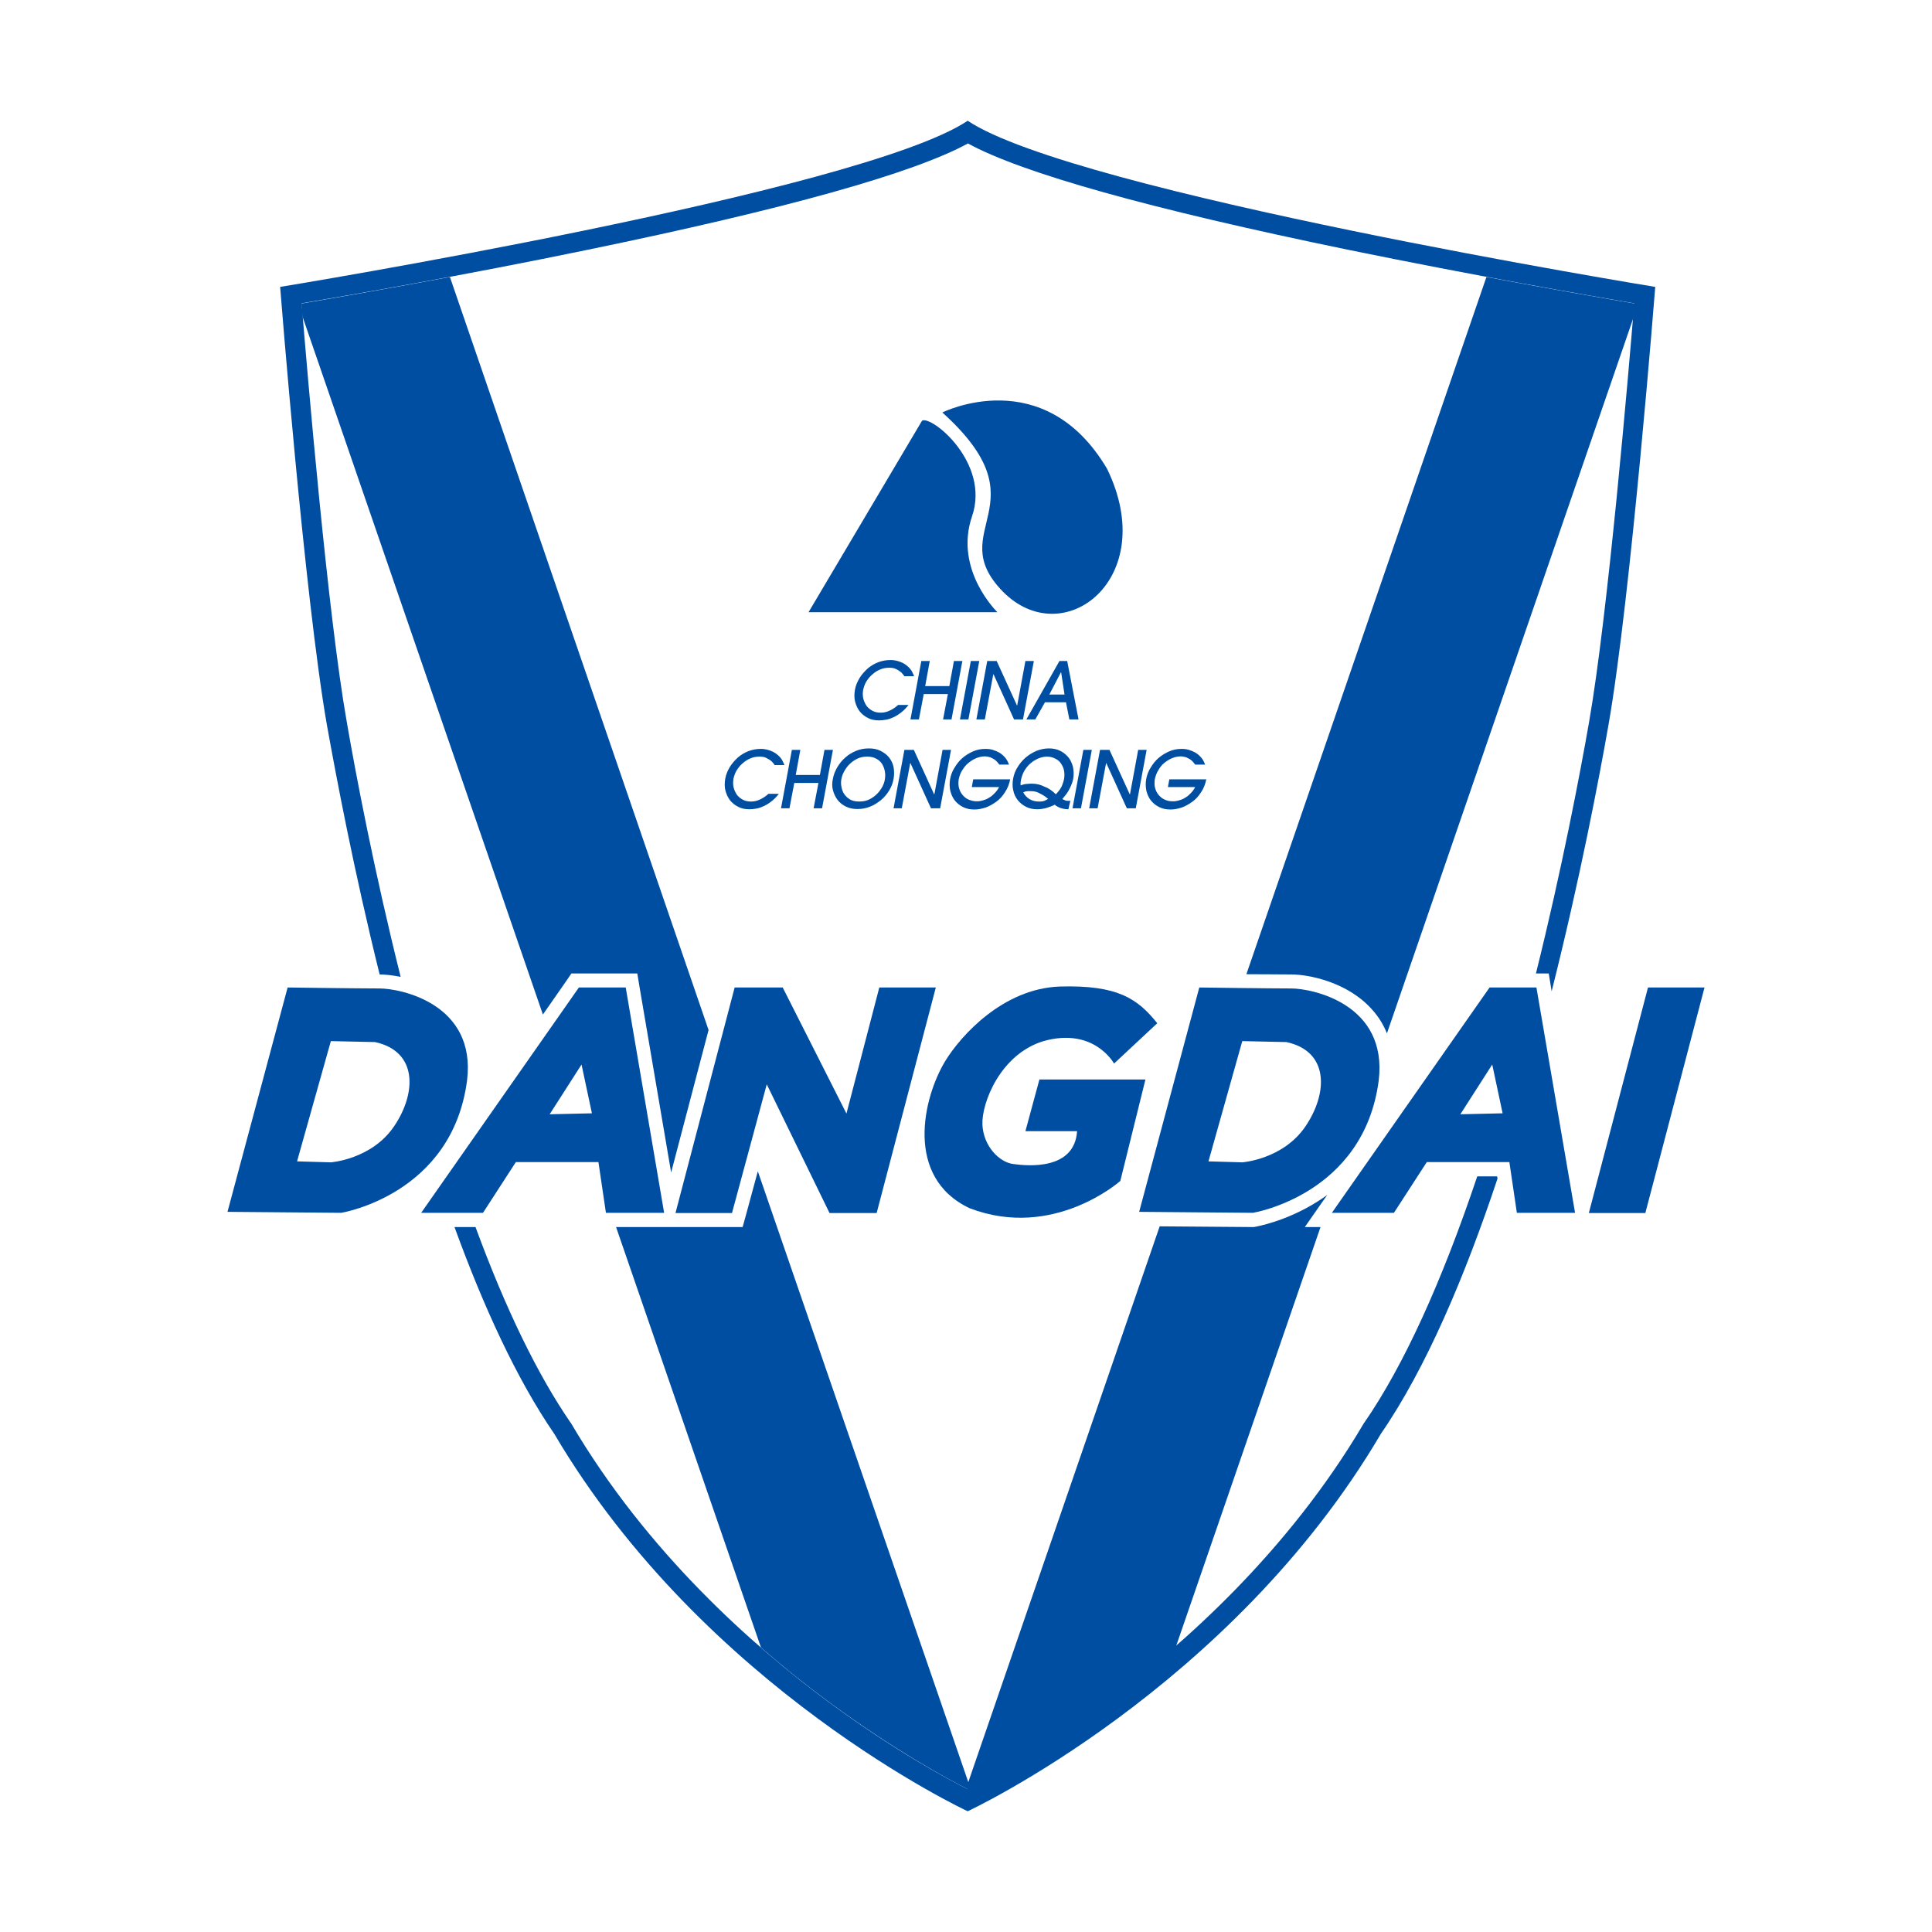
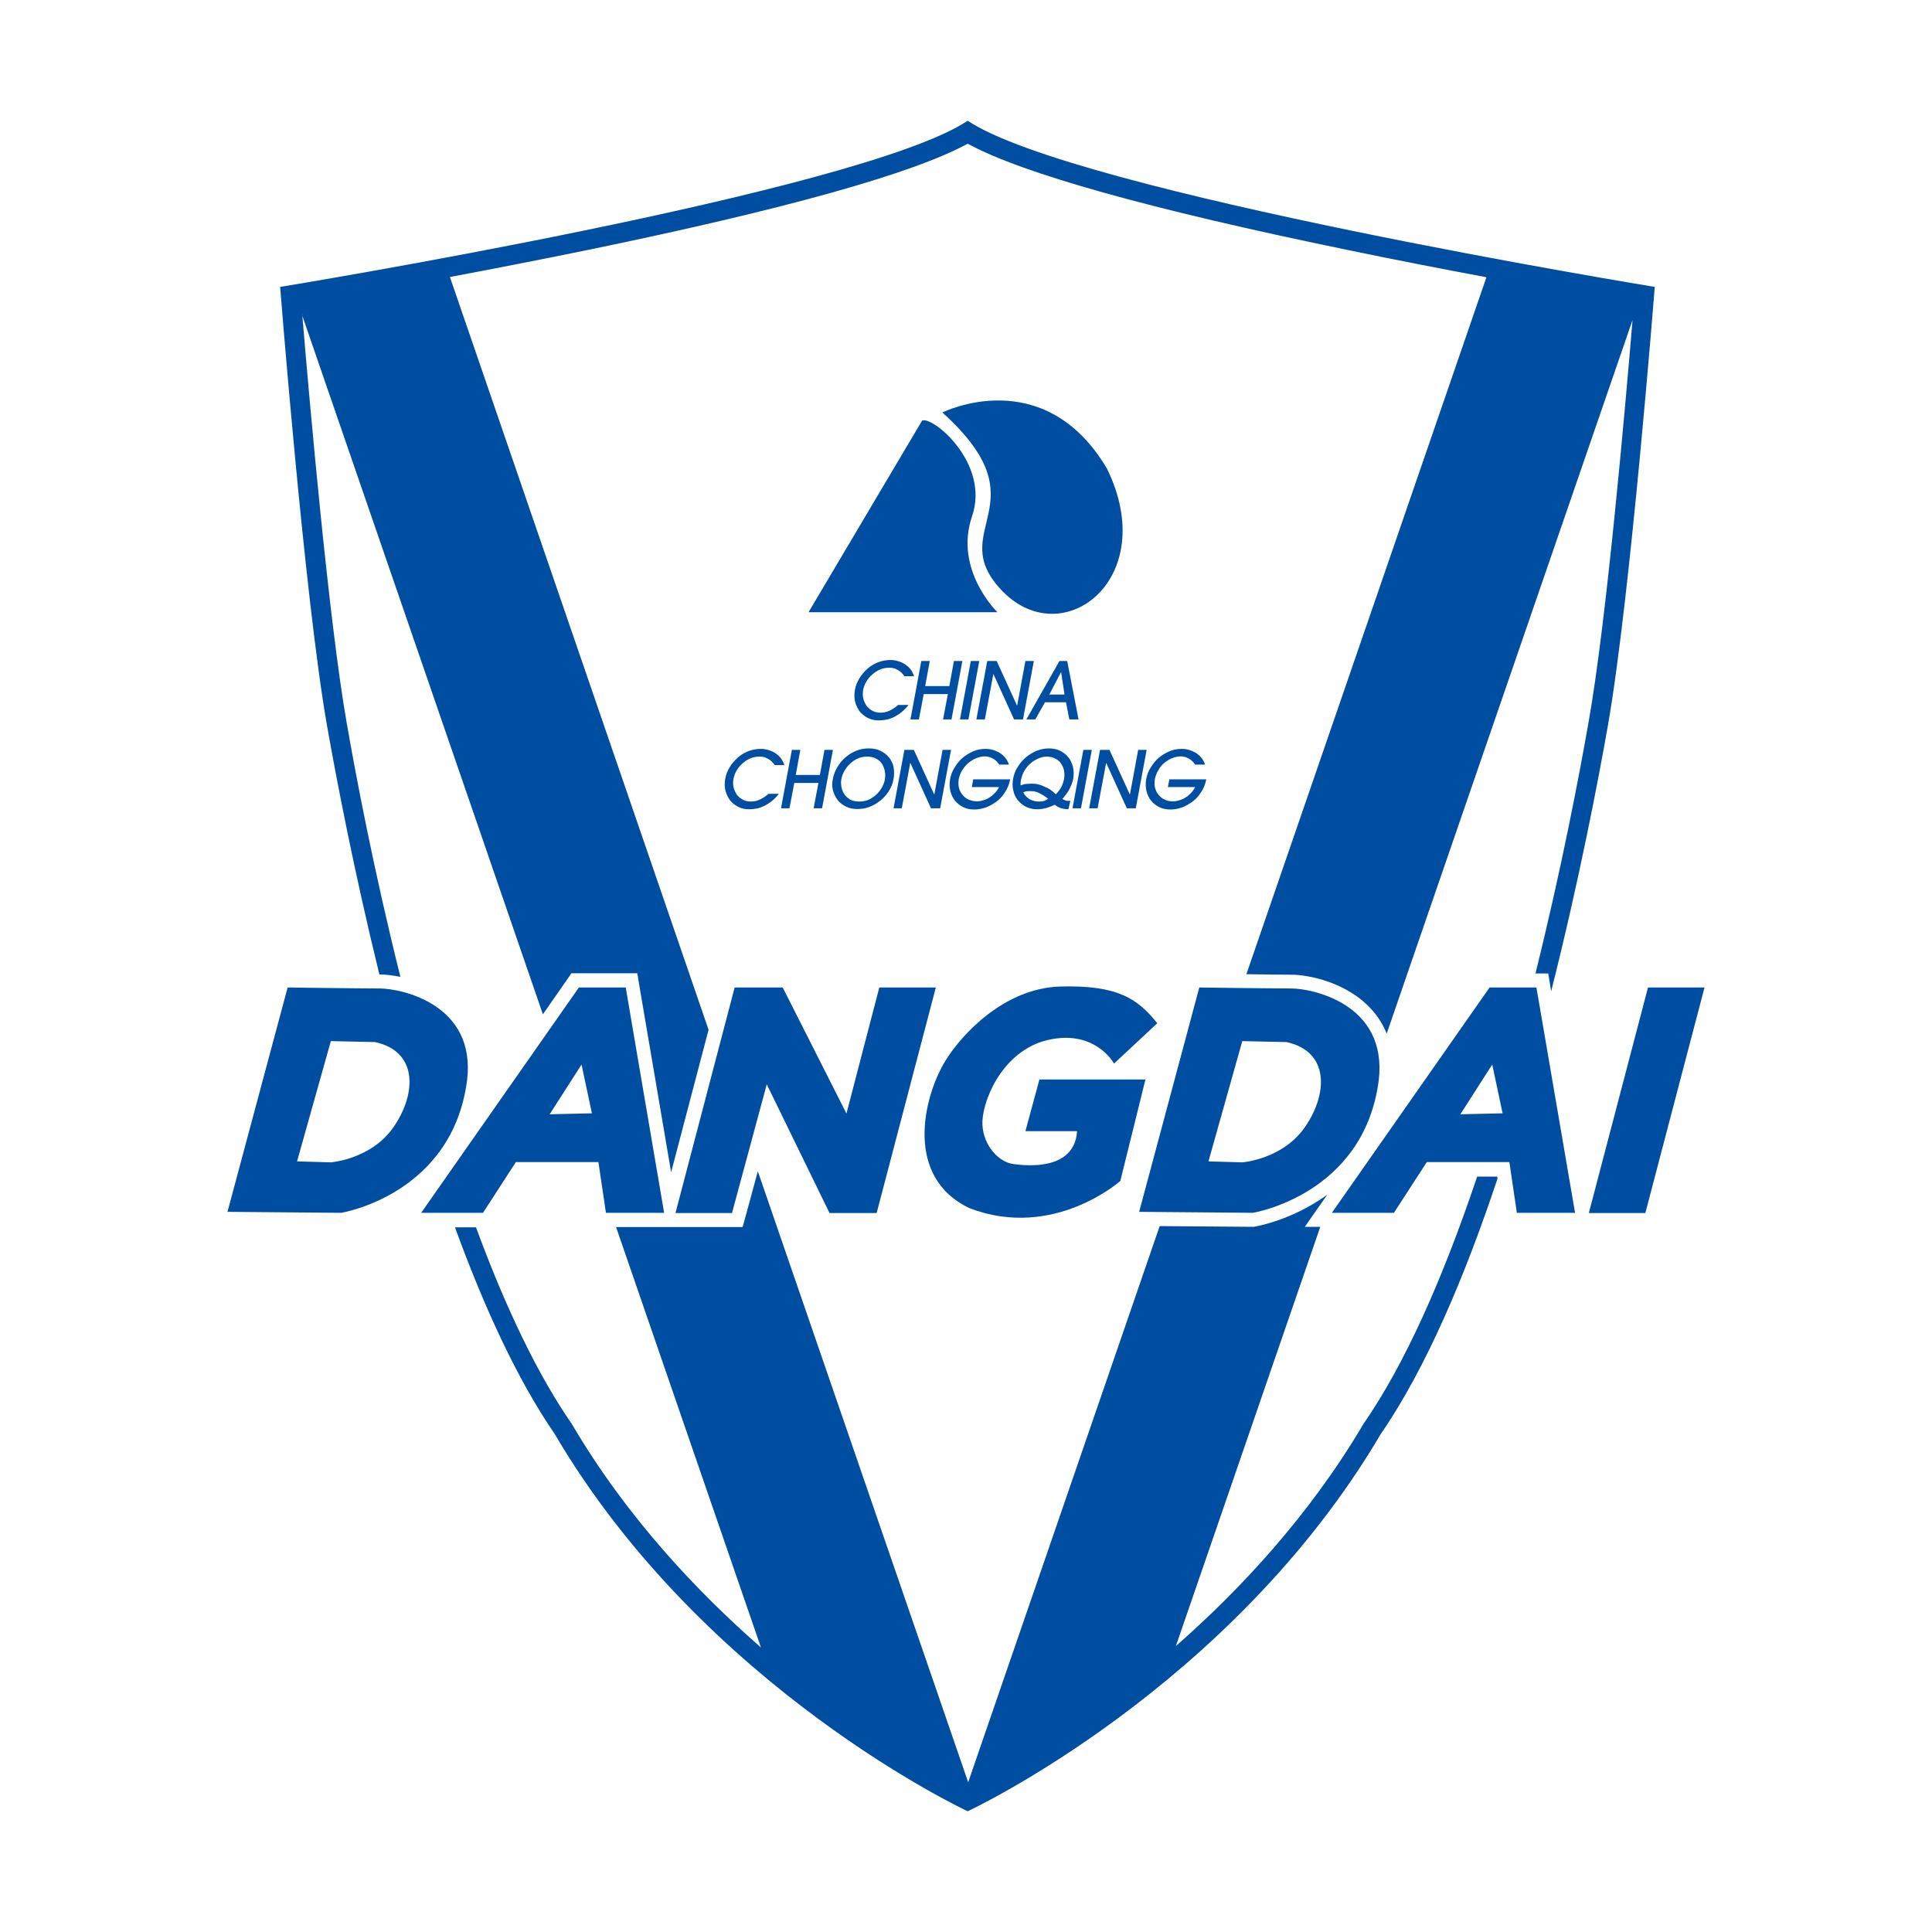
<svg xmlns="http://www.w3.org/2000/svg" version="1.1" id="图层_1" x="0px" y="0px" viewBox="0 0 800 800" style="enable-background:new 0 0 800 800;" xml:space="preserve">
  <style type="text/css">
	.st0{fill:#004EA2;}
</style>
  <g>
-     <g>
-       <path class="st0" d="M374.4,279.9c-0.1-0.2-0.3-0.5-0.7-0.9c-0.3-0.4-0.7-0.8-1.2-1.1c-0.5-0.4-1.1-0.7-1.8-1    c-0.7-0.3-1.6-0.4-2.5-0.4c-1.3,0-2.5,0.2-3.7,0.7c-1.2,0.5-2.2,1.1-3.2,2c-1,0.8-1.8,1.8-2.5,2.9c-0.7,1.1-1.1,2.3-1.4,3.6    c-0.2,1.3-0.2,2.5,0.1,3.7c0.3,1.1,0.8,2.1,1.4,3c0.7,0.8,1.5,1.5,2.5,2c1,0.5,2.1,0.7,3.3,0.7c1.3,0,2.6-0.3,3.8-0.9    c1.3-0.6,2.4-1.4,3.4-2.3h4.3c-0.9,1.2-1.9,2.2-2.9,3c-1,0.8-2.1,1.5-3.1,2c-1.1,0.5-2.1,0.9-3.2,1.1c-1.1,0.2-2.1,0.3-3,0.3    c-1.7,0-3.3-0.3-4.6-1c-1.4-0.7-2.5-1.6-3.4-2.7c-0.9-1.2-1.5-2.5-1.9-4s-0.4-3.1-0.1-4.9c0.3-1.8,1-3.4,1.9-4.9    c0.9-1.5,2.1-2.8,3.4-4c1.3-1.1,2.8-2,4.4-2.6c1.6-0.6,3.3-0.9,5-0.9c0.5,0,1,0,1.5,0.1c0.6,0.1,1.2,0.2,1.8,0.4    c0.6,0.2,1.2,0.4,1.8,0.7c0.6,0.3,1.2,0.7,1.8,1.2c1,0.8,1.6,1.6,2,2.3c0.4,0.8,0.7,1.4,0.9,2H374.4z" />
-       <path class="st0" d="M390.5,297.9l2-10.5h-10l-2,10.5H377l4.5-24.2h3.5l-1.9,10.4h10l1.9-10.4h3.5l-4.5,24.2H390.5z" />
-       <path class="st0" d="M397.5,297.9l4.5-24.2h3.5l-4.5,24.2H397.5z" />
-       <path class="st0" d="M419.9,297.9l-8.5-18.7h-0.1l-3.5,18.7h-3.5l4.5-24.2h3.9l8.4,18.4h0.1l3.4-18.4h3.5l-4.5,24.2H419.9z" />
-       <path class="st0" d="M442.8,297.9l-1.4-7.1h-8.7l-4,7.1H425l13.7-24.2h3.2l4.7,24.2H442.8z M440.8,287.6l-1.4-9.2h-0.1l-4.8,9.2    H440.8z" />
-     </g>
-     <g>
-       <path class="st0" d="M320.7,316.7c-0.1-0.2-0.3-0.5-0.7-0.9c-0.3-0.4-0.7-0.8-1.2-1.1s-1.1-0.7-1.8-1c-0.7-0.3-1.6-0.4-2.5-0.4    c-1.3,0-2.5,0.2-3.7,0.7c-1.2,0.5-2.2,1.1-3.2,2c-1,0.8-1.8,1.8-2.5,2.9c-0.7,1.1-1.1,2.3-1.4,3.6c-0.2,1.3-0.2,2.5,0.1,3.7    c0.3,1.1,0.8,2.1,1.4,3c0.7,0.8,1.5,1.5,2.5,2c1,0.5,2.1,0.7,3.3,0.7c1.3,0,2.6-0.3,3.8-0.9c1.3-0.6,2.4-1.4,3.4-2.3h4.3    c-0.9,1.2-1.9,2.2-2.9,3c-1,0.8-2.1,1.5-3.1,2c-1.1,0.5-2.1,0.9-3.2,1.1c-1.1,0.2-2.1,0.3-3,0.3c-1.7,0-3.3-0.3-4.6-1    c-1.4-0.7-2.5-1.6-3.4-2.7c-0.9-1.2-1.5-2.5-1.9-4s-0.4-3.1-0.1-4.9c0.3-1.8,1-3.4,1.9-4.9c0.9-1.5,2.1-2.8,3.4-4    c1.3-1.1,2.8-2,4.4-2.6c1.6-0.6,3.3-0.9,5-0.9c0.5,0,1,0,1.5,0.1c0.6,0.1,1.2,0.2,1.8,0.4c0.6,0.2,1.2,0.4,1.8,0.7    c0.6,0.3,1.2,0.7,1.8,1.2c1,0.8,1.6,1.6,2,2.3c0.4,0.8,0.7,1.4,0.9,2H320.7z" />
-       <path class="st0" d="M336.9,334.7l2-10.5h-10l-2,10.5h-3.5l4.5-24.2h3.5l-1.9,10.4h10l1.9-10.4h3.5l-4.5,24.2H336.9z" />
-       <path class="st0" d="M370,322.6c-0.3,1.7-0.9,3.2-1.8,4.7c-0.9,1.5-2,2.8-3.4,4c-1.4,1.1-2.9,2.1-4.5,2.7c-1.7,0.7-3.4,1-5.2,1    c-1.8,0-3.4-0.3-4.8-1c-1.4-0.7-2.6-1.6-3.5-2.8c-0.9-1.2-1.5-2.5-1.9-4c-0.4-1.5-0.4-3.1,0-4.8c0.3-1.6,0.9-3.2,1.8-4.7    c0.9-1.5,2-2.9,3.3-4c1.3-1.2,2.8-2.1,4.5-2.8c1.7-0.7,3.4-1,5.3-1c1.8,0,3.4,0.3,4.8,1c1.4,0.7,2.6,1.6,3.5,2.7    c0.9,1.1,1.6,2.5,1.9,4C370.3,319.3,370.3,320.9,370,322.6z M366.4,322.7c0.2-1.1,0.2-2.2,0-3.3c-0.2-1.1-0.6-2.1-1.1-3    c-0.6-0.9-1.4-1.7-2.4-2.2c-1-0.6-2.3-0.9-3.8-0.9c-1.6,0-3,0.3-4.2,0.9c-1.2,0.6-2.3,1.4-3.2,2.3c-0.9,0.9-1.6,1.9-2.2,3    c-0.6,1.1-0.9,2.1-1.1,3.1c-0.2,1-0.2,2,0,3.1c0.2,1.1,0.5,2.1,1.1,3c0.6,0.9,1.4,1.7,2.4,2.3c1,0.6,2.3,0.9,3.9,0.9    c1.6,0,3-0.3,4.2-0.9c1.2-0.6,2.3-1.4,3.2-2.3c0.9-0.9,1.6-1.9,2.2-3C365.9,324.7,366.3,323.6,366.4,322.7z" />
-       <path class="st0" d="M385.5,334.7L377,316h-0.1l-3.5,18.7H370l4.5-24.2h3.9l8.4,18.4h0.1l3.4-18.4h3.5l-4.5,24.2H385.5z" />
-       <path class="st0" d="M413.8,316.6c-0.2-0.3-0.5-0.6-0.8-1c-0.3-0.4-0.7-0.7-1.2-1.1c-0.5-0.3-1-0.6-1.7-0.9    c-0.7-0.2-1.4-0.4-2.3-0.4c-1.3,0-2.5,0.3-3.7,0.8c-1.2,0.5-2.2,1.2-3.2,2s-1.8,1.9-2.5,3c-0.7,1.1-1.1,2.3-1.4,3.6    c-0.2,1.3-0.2,2.6,0.1,3.7c0.3,1.1,0.8,2.1,1.5,2.9c0.7,0.8,1.5,1.5,2.5,1.9s2.1,0.7,3.2,0.7c0.1,0,0.3,0,0.7,0    c0.3,0,0.8-0.1,1.3-0.2c0.5-0.1,1.1-0.3,1.7-0.5c0.6-0.2,1.3-0.6,1.9-1c0.7-0.4,1.3-1,2-1.7s1.3-1.5,1.8-2.5h-11.3l0.6-3.2h15.3    c-0.4,2-1.1,3.8-2.2,5.4c-1,1.6-2.2,2.9-3.6,3.9c-1.4,1-2.8,1.8-4.4,2.4c-1.6,0.5-3.1,0.8-4.6,0.8c-1.8,0-3.3-0.3-4.7-1    c-1.4-0.7-2.5-1.6-3.4-2.7c-0.9-1.1-1.5-2.5-1.9-4c-0.3-1.5-0.4-3.1-0.1-4.8c0.3-1.7,0.9-3.4,1.9-4.9c0.9-1.5,2-2.9,3.3-4    c1.3-1.1,2.8-2,4.4-2.7c1.6-0.7,3.3-1,5.1-1c1,0,2,0.1,3,0.4c1,0.3,1.9,0.7,2.8,1.2c0.8,0.5,1.6,1.2,2.3,2    c0.7,0.8,1.2,1.8,1.6,2.9H413.8z" />
-       <path class="st0" d="M442.4,335.1c-0.8,0-1.5-0.1-2-0.2c-0.6-0.1-1.1-0.3-1.5-0.4c-0.4-0.2-0.8-0.4-1.2-0.6    c-0.3-0.2-0.7-0.4-0.9-0.7c-1.2,0.6-2.4,1-3.6,1.4c-1.2,0.3-2.5,0.5-3.7,0.5c-1.7,0-3.2-0.3-4.6-1c-1.4-0.7-2.5-1.6-3.4-2.7    c-0.9-1.1-1.6-2.5-1.9-4c-0.4-1.5-0.4-3.2-0.1-4.9c0.3-1.7,0.9-3.4,1.9-4.9c0.9-1.5,2-2.8,3.4-4c1.3-1.1,2.8-2,4.4-2.7    c1.6-0.6,3.3-1,5.1-1s3.3,0.3,4.7,1c1.4,0.7,2.5,1.6,3.4,2.7c0.9,1.1,1.5,2.5,1.9,4c0.3,1.5,0.4,3.1,0.1,4.8    c-0.2,1.1-0.5,2-0.9,2.9c-0.4,0.9-0.8,1.7-1.2,2.4c-0.4,0.7-0.9,1.3-1.3,1.8c-0.4,0.5-0.8,1-1.1,1.3c0.2,0.2,0.5,0.3,0.7,0.4    c0.2,0.1,0.5,0.2,0.7,0.3c0.2,0.1,0.5,0.1,0.8,0.1c0.3,0,0.7,0,1.1,0L442.4,335.1z M437.2,328.9c0.2-0.2,0.5-0.5,0.8-0.9    c0.3-0.4,0.7-0.8,1-1.3c0.3-0.5,0.7-1.1,0.9-1.8c0.3-0.7,0.5-1.4,0.7-2.3c0.2-1.2,0.2-2.4,0-3.5c-0.2-1.1-0.7-2.1-1.3-3    s-1.4-1.5-2.4-2c-1-0.5-2.1-0.8-3.4-0.8c-1.2,0-2.5,0.3-3.6,0.8c-1.2,0.5-2.3,1.2-3.2,2c-1,0.8-1.8,1.9-2.5,3    c-0.7,1.2-1.1,2.4-1.4,3.7c-0.1,0.6-0.2,1-0.2,1.4c0,0.3,0,0.7,0,1c0.9-0.3,1.8-0.6,2.7-0.6c0.9-0.1,1.6-0.1,2.1-0.1    c1.8,0,3.4,0.4,5,1.2C434.1,326.3,435.7,327.4,437.2,328.9z M434,330.8c-0.8-0.7-1.5-1.2-2.2-1.6c-0.7-0.4-1.3-0.7-1.9-1    c-0.6-0.3-1.2-0.4-1.7-0.5c-0.6-0.1-1.1-0.1-1.7-0.1c-0.4,0-0.8,0-1,0c-0.3,0-0.5,0.1-0.7,0.1c-0.2,0-0.4,0.1-0.6,0.2    c-0.2,0.1-0.3,0.1-0.5,0.2c0.6,1.2,1.5,2.1,2.6,2.8c1.2,0.7,2.5,1,3.9,1c1.1,0,1.9-0.1,2.5-0.4C433.2,331.3,433.6,331,434,330.8z" />
-       <path class="st0" d="M444.1,334.7l4.5-24.2h3.5l-4.5,24.2H444.1z" />
-       <path class="st0" d="M466.6,334.7l-8.5-18.7h-0.1l-3.5,18.7h-3.5l4.5-24.2h3.9l8.4,18.4h0.1l3.4-18.4h3.5l-4.5,24.2H466.6z" />
-       <path class="st0" d="M494.9,316.6c-0.2-0.3-0.5-0.6-0.8-1c-0.3-0.4-0.7-0.7-1.2-1.1c-0.5-0.3-1-0.6-1.7-0.9    c-0.7-0.2-1.4-0.4-2.3-0.4c-1.3,0-2.5,0.3-3.7,0.8s-2.2,1.2-3.2,2s-1.8,1.9-2.4,3c-0.7,1.1-1.1,2.3-1.4,3.6    c-0.2,1.3-0.2,2.6,0.1,3.7c0.3,1.1,0.8,2.1,1.5,2.9c0.7,0.8,1.5,1.5,2.5,1.9c1,0.5,2.1,0.7,3.2,0.7c0.1,0,0.3,0,0.7,0    c0.3,0,0.8-0.1,1.3-0.2s1.1-0.3,1.7-0.5c0.6-0.2,1.3-0.6,1.9-1c0.7-0.4,1.3-1,2-1.7s1.3-1.5,1.8-2.5h-11.3l0.6-3.2h15.3    c-0.4,2-1.1,3.8-2.2,5.4c-1,1.6-2.2,2.9-3.6,3.9c-1.4,1-2.8,1.8-4.4,2.4c-1.6,0.5-3.1,0.8-4.6,0.8c-1.8,0-3.3-0.3-4.7-1    c-1.4-0.7-2.5-1.6-3.4-2.7c-0.9-1.1-1.5-2.5-1.9-4c-0.3-1.5-0.4-3.1-0.1-4.8c0.3-1.7,0.9-3.4,1.9-4.9c0.9-1.5,2-2.9,3.3-4    c1.3-1.1,2.8-2,4.4-2.7c1.6-0.7,3.3-1,5.1-1c1,0,2,0.1,3,0.4c1,0.3,1.9,0.7,2.8,1.2c0.8,0.5,1.6,1.2,2.3,2    c0.7,0.8,1.2,1.8,1.6,2.9H494.9z" />
-     </g>
-     <g>
-       <path class="st0" d="M157.2,409.3c-8.6,0-38.1-0.4-38.1-0.4l-24.9,92.9l47.1,0.4c0,0,45.9-7.4,52.1-54.8    C197.3,415.6,165.8,409.3,157.2,409.3z M163.1,466.5c-9.3,13.6-26.1,14.8-26.1,14.8l-14-0.4l14-49.8l18.3,0.4    C173.2,435.4,172.4,452.9,163.1,466.5z" />
-       <path class="st0" d="M534.7,409.3c-8.6,0-38.1-0.4-38.1-0.4l-24.9,92.9l47.1,0.4c0,0,45.9-7.4,52.1-54.8    C574.7,415.6,543.2,409.3,534.7,409.3z M540.5,466.5c-9.3,13.6-26.1,14.8-26.1,14.8l-14-0.4l14-49.8l18.3,0.4    C550.6,435.4,549.8,452.9,540.5,466.5z" />
-       <path class="st0" d="M259.1,408.9h-19.4l-65.3,93.3H200l13.6-21h34.2l3.1,21h24.1L259.1,408.9z M227.6,461.4l13.2-20.6l4.3,20.2    L227.6,461.4z" />
-       <path class="st0" d="M636.2,408.9h-19.4l-65.3,93.3h25.7l13.6-21H625l3.1,21h24.1L636.2,408.9z M604.7,461.4l13.2-20.6l4.3,20.2    L604.7,461.4z" />
-       <polygon class="st0" points="304.2,408.9 324.1,408.9 350.5,461.1 364.1,408.9 387.5,408.9 363,502.3 343.5,502.3 317.5,449     303.1,502.3 279.7,502.3   " />
-       <path class="st0" d="M479.2,423.7l-17.9,16.7c0,0-8.2-15.2-29.2-9.3c-17.9,5.4-25.7,25.7-25.3,34.6c0.4,8.9,7,15.6,12.8,16.3    c5.8,0.8,25.3,2.7,26.4-13.6h-21.4l5.8-21.4h43.9l-10.4,42c0,0-27.6,24.6-62.4,11.3c-27.1-12.8-19.3-45.9-10-61.1    c6.2-10.1,23.7-29.9,47.4-30.7C462.9,407.8,471.1,413.6,479.2,423.7z" />
-       <polygon class="st0" points="682.4,408.9 705.8,408.9 681.3,502.3 657.9,502.3   " />
-     </g>
-     <path class="st0" d="M381.8,174.2l-47,79.3h78.2c0,0-18.1-17.5-10.5-39.7S385.7,171.9,381.8,174.2z" />
-     <path class="st0" d="M390.2,170.8c0,0,42-21,68.2,23.3c22.2,45.5-18.1,76.4-43.2,50.8C390.2,219.2,432.8,209.2,390.2,170.8z" />
-     <g>
-       <path class="st0" d="M157.2,403.5C157.2,403.5,157.2,403.5,157.2,403.5c2.2,0,5.2,0.3,8.7,1c-11-44-18.5-83.5-22.3-105.5    c-7.9-44.6-16.4-145.2-18.7-173.4c18.1-3.1,66.9-11.5,118.6-22.2c82-16.9,134.8-31.7,157.3-44c22.5,12.3,75.3,27.1,157.3,44    c51.7,10.6,100.5,19.1,118.6,22.2c-2.3,28.2-10.9,128.8-18.7,173.4c-3.8,21.7-11.2,60.6-22,104.1h0.4h4.9l0.8,4.9l0.4,2.5    c11.7-46.4,19.6-87.9,23.5-110.1c9.3-52.9,19.4-181.6,19.4-181.6S445,79.6,400.7,50C356.3,79.6,116,118.8,116,118.8    s10.1,128.7,19.4,181.6C139.2,321.5,146.4,359.9,157.2,403.5z" />
-       <path class="st0" d="M619.9,487.1h-8.2c-14.8,44-30.4,78.2-46.7,101.9l-0.2,0.2l-0.1,0.2c-31.4,53.3-75.1,92-106.4,115.2    c-26.9,19.9-49.4,32-57.7,36.2c-8.3-4.2-30.5-16.1-57.4-36c-31.3-23.1-75.3-62-106.7-115.4l-0.1-0.2l-0.2-0.2    c-13.6-19.8-26.8-46.9-39.3-80.9h-8.7c11.9,32.7,25.7,62.9,41.3,85.6C291.8,699.4,400.7,750,400.7,750s108.9-50.6,171.1-156.3    c18.8-27.3,34.9-65.5,48.3-105.7L619.9,487.1z" />
-     </g>
-     <g>
-       <path class="st0" d="M534.7,403.5c7.2,0,23.4,3.1,33.6,14.7c2.6,2.9,4.6,6.2,6,9.7l102.3-297c0.2-1.9,0.3-3.7,0.4-5.2    c-11.1-1.9-33.7-5.8-61.5-11l-99.4,288.7C523.5,403.4,531,403.5,534.7,403.5z" />
-       <path class="st0" d="M540.3,508.1l6.4-9.2l2.9-4.1c-1.4,1-2.7,1.9-4,2.7c-13.1,8.3-25.4,10.4-25.9,10.5l-0.5,0.1l-0.5,0l-38.5-0.3    l-80.1,232.6c0.4,0.2,0.7,0.4,1,0.5c8.3-4.2,30.5-16.1,57.4-36c8.6-6.4,18.2-14,28.3-22.7l60-174.1H540.3z" />
-     </g>
-     <g>
-       <path class="st0" d="M308.7,503.8l-1.2,4.3h-4.5H282h-2.2h-4.7h-2.9h-17.1l60,174.1c10,8.7,19.6,16.3,28.3,22.7    c26.9,19.8,49.1,31.8,57.4,36c0.3-0.2,0.7-0.3,1-0.5L313.8,485L308.7,503.8z" />
-       <path class="st0" d="M224.8,420.1l10.1-14.5l1.7-2.5h3h19.4h4.9l0.8,4.9l13.2,77.5l15.5-59L186.3,114.7    c-27.8,5.2-50.4,9.1-61.5,11c0.1,1.5,0.3,3.3,0.4,5.2L224.8,420.1z" />
-     </g>
+     <path class="st0" d="M374.4,279.9c-0.1-0.2-0.3-0.5-0.7-0.9c-0.3-0.4-0.7-0.8-1.2-1.1c-0.5-0.4-1.1-0.7-1.8-1   c-0.7-0.3-1.6-0.4-2.5-0.4c-1.3,0-2.5,0.2-3.7,0.7c-1.2,0.5-2.2,1.1-3.2,2c-1,0.8-1.8,1.8-2.5,2.9c-0.7,1.1-1.1,2.3-1.4,3.6   c-0.2,1.3-0.2,2.5,0.1,3.7c0.3,1.1,0.8,2.1,1.4,3c0.7,0.8,1.5,1.5,2.5,2c1,0.5,2.1,0.7,3.3,0.7c1.3,0,2.6-0.3,3.8-0.9   c1.3-0.6,2.4-1.4,3.4-2.3h4.3c-0.9,1.2-1.9,2.2-2.9,3c-1,0.8-2.1,1.5-3.1,2c-1.1,0.5-2.1,0.9-3.2,1.1c-1.1,0.2-2.1,0.3-3,0.3   c-1.7,0-3.3-0.3-4.6-1c-1.4-0.7-2.5-1.6-3.4-2.7c-0.9-1.2-1.5-2.5-1.9-4s-0.4-3.1-0.1-4.9c0.3-1.8,1-3.4,1.9-4.9   c0.9-1.5,2.1-2.8,3.4-4c1.3-1.1,2.8-2,4.4-2.6c1.6-0.6,3.3-0.9,5-0.9c0.5,0,1,0,1.5,0.1c0.6,0.1,1.2,0.2,1.8,0.4   c0.6,0.2,1.2,0.4,1.8,0.7c0.6,0.3,1.2,0.7,1.8,1.2c1,0.8,1.6,1.6,2,2.3c0.4,0.8,0.7,1.4,0.9,2H374.4z" />
+     <path class="st0" d="M390.5,297.9l2-10.5h-10l-2,10.5H377l4.5-24.2h3.5l-1.9,10.4h10l1.9-10.4h3.5l-4.5,24.2H390.5z" />
+     <path class="st0" d="M397.5,297.9l4.5-24.2h3.5l-4.5,24.2H397.5z" />
+     <path class="st0" d="M419.9,297.9l-8.5-18.7h-0.1l-3.5,18.7h-3.5l4.5-24.2h3.9l8.4,18.4h0.1l3.4-18.4h3.5l-4.5,24.2H419.9z" />
+     <path class="st0" d="M442.8,297.9l-1.4-7.1h-8.7l-4,7.1H425l13.7-24.2h3.2l4.7,24.2H442.8z M440.8,287.6l-1.4-9.2h-0.1l-4.8,9.2   H440.8z" />
+   </g>
+   <g>
+     <path class="st0" d="M320.7,316.7c-0.1-0.2-0.3-0.5-0.7-0.9c-0.3-0.4-0.7-0.8-1.2-1.1s-1.1-0.7-1.8-1c-0.7-0.3-1.6-0.4-2.5-0.4   c-1.3,0-2.5,0.2-3.7,0.7c-1.2,0.5-2.2,1.1-3.2,2c-1,0.8-1.8,1.8-2.5,2.9c-0.7,1.1-1.1,2.3-1.4,3.6c-0.2,1.3-0.2,2.5,0.1,3.7   c0.3,1.1,0.8,2.1,1.4,3c0.7,0.8,1.5,1.5,2.5,2c1,0.5,2.1,0.7,3.3,0.7c1.3,0,2.6-0.3,3.8-0.9c1.3-0.6,2.4-1.4,3.4-2.3h4.3   c-0.9,1.2-1.9,2.2-2.9,3c-1,0.8-2.1,1.5-3.1,2c-1.1,0.5-2.1,0.9-3.2,1.1c-1.1,0.2-2.1,0.3-3,0.3c-1.7,0-3.3-0.3-4.6-1   c-1.4-0.7-2.5-1.6-3.4-2.7c-0.9-1.2-1.5-2.5-1.9-4s-0.4-3.1-0.1-4.9c0.3-1.8,1-3.4,1.9-4.9c0.9-1.5,2.1-2.8,3.4-4   c1.3-1.1,2.8-2,4.4-2.6c1.6-0.6,3.3-0.9,5-0.9c0.5,0,1,0,1.5,0.1c0.6,0.1,1.2,0.2,1.8,0.4c0.6,0.2,1.2,0.4,1.8,0.7   c0.6,0.3,1.2,0.7,1.8,1.2c1,0.8,1.6,1.6,2,2.3c0.4,0.8,0.7,1.4,0.9,2H320.7z" />
+     <path class="st0" d="M336.9,334.7l2-10.5h-10l-2,10.5h-3.5l4.5-24.2h3.5l-1.9,10.4h10l1.9-10.4h3.5l-4.5,24.2H336.9z" />
+     <path class="st0" d="M370,322.6c-0.3,1.7-0.9,3.2-1.8,4.7c-0.9,1.5-2,2.8-3.4,4c-1.4,1.1-2.9,2.1-4.5,2.7c-1.7,0.7-3.4,1-5.2,1   c-1.8,0-3.4-0.3-4.8-1c-1.4-0.7-2.6-1.6-3.5-2.8c-0.9-1.2-1.5-2.5-1.9-4c-0.4-1.5-0.4-3.1,0-4.8c0.3-1.6,0.9-3.2,1.8-4.7   c0.9-1.5,2-2.9,3.3-4c1.3-1.2,2.8-2.1,4.5-2.8c1.7-0.7,3.4-1,5.3-1c1.8,0,3.4,0.3,4.8,1c1.4,0.7,2.6,1.6,3.5,2.7   c0.9,1.1,1.6,2.5,1.9,4C370.3,319.3,370.3,320.9,370,322.6z M366.4,322.7c0.2-1.1,0.2-2.2,0-3.3c-0.2-1.1-0.6-2.1-1.1-3   c-0.6-0.9-1.4-1.7-2.4-2.2c-1-0.6-2.3-0.9-3.8-0.9c-1.6,0-3,0.3-4.2,0.9c-1.2,0.6-2.3,1.4-3.2,2.3c-0.9,0.9-1.6,1.9-2.2,3   c-0.6,1.1-0.9,2.1-1.1,3.1c-0.2,1-0.2,2,0,3.1c0.2,1.1,0.5,2.1,1.1,3c0.6,0.9,1.4,1.7,2.4,2.3c1,0.6,2.3,0.9,3.9,0.9   c1.6,0,3-0.3,4.2-0.9c1.2-0.6,2.3-1.4,3.2-2.3c0.9-0.9,1.6-1.9,2.2-3C365.9,324.7,366.3,323.6,366.4,322.7z" />
+     <path class="st0" d="M385.5,334.7L377,316h-0.1l-3.5,18.7H370l4.5-24.2h3.9l8.4,18.4h0.1l3.4-18.4h3.5l-4.5,24.2H385.5z" />
+     <path class="st0" d="M413.8,316.6c-0.2-0.3-0.5-0.6-0.8-1c-0.3-0.4-0.7-0.7-1.2-1.1c-0.5-0.3-1-0.6-1.7-0.9   c-0.7-0.2-1.4-0.4-2.3-0.4c-1.3,0-2.5,0.3-3.7,0.8c-1.2,0.5-2.2,1.2-3.2,2s-1.8,1.9-2.5,3c-0.7,1.1-1.1,2.3-1.4,3.6   c-0.2,1.3-0.2,2.6,0.1,3.7c0.3,1.1,0.8,2.1,1.5,2.9c0.7,0.8,1.5,1.5,2.5,1.9s2.1,0.7,3.2,0.7c0.1,0,0.3,0,0.7,0   c0.3,0,0.8-0.1,1.3-0.2c0.5-0.1,1.1-0.3,1.7-0.5c0.6-0.2,1.3-0.6,1.9-1c0.7-0.4,1.3-1,2-1.7s1.3-1.5,1.8-2.5h-11.3l0.6-3.2h15.3   c-0.4,2-1.1,3.8-2.2,5.4c-1,1.6-2.2,2.9-3.6,3.9c-1.4,1-2.8,1.8-4.4,2.4c-1.6,0.5-3.1,0.8-4.6,0.8c-1.8,0-3.3-0.3-4.7-1   c-1.4-0.7-2.5-1.6-3.4-2.7c-0.9-1.1-1.5-2.5-1.9-4c-0.3-1.5-0.4-3.1-0.1-4.8c0.3-1.7,0.9-3.4,1.9-4.9c0.9-1.5,2-2.9,3.3-4   c1.3-1.1,2.8-2,4.4-2.7c1.6-0.7,3.3-1,5.1-1c1,0,2,0.1,3,0.4c1,0.3,1.9,0.7,2.8,1.2c0.8,0.5,1.6,1.2,2.3,2c0.7,0.8,1.2,1.8,1.6,2.9   H413.8z" />
+     <path class="st0" d="M442.4,335.1c-0.8,0-1.5-0.1-2-0.2c-0.6-0.1-1.1-0.3-1.5-0.4c-0.4-0.2-0.8-0.4-1.2-0.6   c-0.3-0.2-0.7-0.4-0.9-0.7c-1.2,0.6-2.4,1-3.6,1.4c-1.2,0.3-2.5,0.5-3.7,0.5c-1.7,0-3.2-0.3-4.6-1c-1.4-0.7-2.5-1.6-3.4-2.7   c-0.9-1.1-1.6-2.5-1.9-4c-0.4-1.5-0.4-3.2-0.1-4.9c0.3-1.7,0.9-3.4,1.9-4.9c0.9-1.5,2-2.8,3.4-4c1.3-1.1,2.8-2,4.4-2.7   c1.6-0.6,3.3-1,5.1-1s3.3,0.3,4.7,1c1.4,0.7,2.5,1.6,3.4,2.7c0.9,1.1,1.5,2.5,1.9,4c0.3,1.5,0.4,3.1,0.1,4.8   c-0.2,1.1-0.5,2-0.9,2.9c-0.4,0.9-0.8,1.7-1.2,2.4c-0.4,0.7-0.9,1.3-1.3,1.8c-0.4,0.5-0.8,1-1.1,1.3c0.2,0.2,0.5,0.3,0.7,0.4   c0.2,0.1,0.5,0.2,0.7,0.3c0.2,0.1,0.5,0.1,0.8,0.1c0.3,0,0.7,0,1.1,0L442.4,335.1z M437.2,328.9c0.2-0.2,0.5-0.5,0.8-0.9   c0.3-0.4,0.7-0.8,1-1.3c0.3-0.5,0.7-1.1,0.9-1.8c0.3-0.7,0.5-1.4,0.7-2.3c0.2-1.2,0.2-2.4,0-3.5c-0.2-1.1-0.7-2.1-1.3-3   s-1.4-1.5-2.4-2c-1-0.5-2.1-0.8-3.4-0.8c-1.2,0-2.5,0.3-3.6,0.8c-1.2,0.5-2.3,1.2-3.2,2c-1,0.8-1.8,1.9-2.5,3   c-0.7,1.2-1.1,2.4-1.4,3.7c-0.1,0.6-0.2,1-0.2,1.4c0,0.3,0,0.7,0,1c0.9-0.3,1.8-0.6,2.7-0.6c0.9-0.1,1.6-0.1,2.1-0.1   c1.8,0,3.4,0.4,5,1.2C434.1,326.3,435.7,327.4,437.2,328.9z M434,330.8c-0.8-0.7-1.5-1.2-2.2-1.6c-0.7-0.4-1.3-0.7-1.9-1   c-0.6-0.3-1.2-0.4-1.7-0.5c-0.6-0.1-1.1-0.1-1.7-0.1c-0.4,0-0.8,0-1,0c-0.3,0-0.5,0.1-0.7,0.1c-0.2,0-0.4,0.1-0.6,0.2   c-0.2,0.1-0.3,0.1-0.5,0.2c0.6,1.2,1.5,2.1,2.6,2.8c1.2,0.7,2.5,1,3.9,1c1.1,0,1.9-0.1,2.5-0.4C433.2,331.3,433.6,331,434,330.8z" />
+     <path class="st0" d="M444.1,334.7l4.5-24.2h3.5l-4.5,24.2H444.1z" />
+     <path class="st0" d="M466.6,334.7l-8.5-18.7h-0.1l-3.5,18.7h-3.5l4.5-24.2h3.9l8.4,18.4h0.1l3.4-18.4h3.5l-4.5,24.2H466.6z" />
+     <path class="st0" d="M494.9,316.6c-0.2-0.3-0.5-0.6-0.8-1c-0.3-0.4-0.7-0.7-1.2-1.1c-0.5-0.3-1-0.6-1.7-0.9   c-0.7-0.2-1.4-0.4-2.3-0.4c-1.3,0-2.5,0.3-3.7,0.8s-2.2,1.2-3.2,2s-1.8,1.9-2.4,3c-0.7,1.1-1.1,2.3-1.4,3.6   c-0.2,1.3-0.2,2.6,0.1,3.7c0.3,1.1,0.8,2.1,1.5,2.9c0.7,0.8,1.5,1.5,2.5,1.9c1,0.5,2.1,0.7,3.2,0.7c0.1,0,0.3,0,0.7,0   c0.3,0,0.8-0.1,1.3-0.2s1.1-0.3,1.7-0.5c0.6-0.2,1.3-0.6,1.9-1c0.7-0.4,1.3-1,2-1.7s1.3-1.5,1.8-2.5h-11.3l0.6-3.2h15.3   c-0.4,2-1.1,3.8-2.2,5.4c-1,1.6-2.2,2.9-3.6,3.9c-1.4,1-2.8,1.8-4.4,2.4c-1.6,0.5-3.1,0.8-4.6,0.8c-1.8,0-3.3-0.3-4.7-1   c-1.4-0.7-2.5-1.6-3.4-2.7c-0.9-1.1-1.5-2.5-1.9-4c-0.3-1.5-0.4-3.1-0.1-4.8c0.3-1.7,0.9-3.4,1.9-4.9c0.9-1.5,2-2.9,3.3-4   c1.3-1.1,2.8-2,4.4-2.7c1.6-0.7,3.3-1,5.1-1c1,0,2,0.1,3,0.4c1,0.3,1.9,0.7,2.8,1.2c0.8,0.5,1.6,1.2,2.3,2c0.7,0.8,1.2,1.8,1.6,2.9   H494.9z" />
+   </g>
+   <g>
+     <path class="st0" d="M157.2,409.3c-8.6,0-38.1-0.4-38.1-0.4l-24.9,92.9l47.1,0.4c0,0,45.9-7.4,52.1-54.8   C197.3,415.6,165.8,409.3,157.2,409.3z M163.1,466.5c-9.3,13.6-26.1,14.8-26.1,14.8l-14-0.4l14-49.8l18.3,0.4   C173.2,435.4,172.4,452.9,163.1,466.5z" />
+     <path class="st0" d="M534.7,409.3c-8.6,0-38.1-0.4-38.1-0.4l-24.9,92.9l47.1,0.4c0,0,45.9-7.4,52.1-54.8   C574.7,415.6,543.2,409.3,534.7,409.3z M540.5,466.5c-9.3,13.6-26.1,14.8-26.1,14.8l-14-0.4l14-49.8l18.3,0.4   C550.6,435.4,549.8,452.9,540.5,466.5z" />
+     <path class="st0" d="M259.1,408.9h-19.4l-65.3,93.3H200l13.6-21h34.2l3.1,21h24.1L259.1,408.9z M227.6,461.4l13.2-20.6l4.3,20.2   L227.6,461.4z" />
+     <path class="st0" d="M636.2,408.9h-19.4l-65.3,93.3h25.7l13.6-21H625l3.1,21h24.1L636.2,408.9z M604.7,461.4l13.2-20.6l4.3,20.2   L604.7,461.4z" />
+     <polygon class="st0" points="304.2,408.9 324.1,408.9 350.5,461.1 364.1,408.9 387.5,408.9 363,502.3 343.5,502.3 317.5,449    303.1,502.3 279.7,502.3  " />
+     <path class="st0" d="M479.2,423.7l-17.9,16.7c0,0-8.2-15.2-29.2-9.3c-17.9,5.4-25.7,25.7-25.3,34.6c0.4,8.9,7,15.6,12.8,16.3   c5.8,0.8,25.3,2.7,26.4-13.6h-21.4l5.8-21.4h43.9l-10.4,42c0,0-27.6,24.6-62.4,11.3c-27.1-12.8-19.3-45.9-10-61.1   c6.2-10.1,23.7-29.9,47.4-30.7C462.9,407.8,471.1,413.6,479.2,423.7z" />
+     <polygon class="st0" points="682.4,408.9 705.8,408.9 681.3,502.3 657.9,502.3  " />
+   </g>
+   <path class="st0" d="M381.8,174.2l-47,79.3h78.2c0,0-18.1-17.5-10.5-39.7S385.7,171.9,381.8,174.2z" />
+   <path class="st0" d="M390.2,170.8c0,0,42-21,68.2,23.3c22.2,45.5-18.1,76.4-43.2,50.8C390.2,219.2,432.8,209.2,390.2,170.8z" />
+   <g>
+     <path class="st0" d="M400.7,50C356.3,79.6,116,118.8,116,118.8s10.1,128.7,19.4,181.6c3.7,21,11,59.5,21.7,103.1c0,0,0,0,0.1,0   c2.2,0,5.2,0.3,8.6,1c-11-44-18.5-83.5-22.3-105.5c-7.4-42.2-15.5-134.5-18.3-168.2l99.6,289.2l10.1-14.5l1.7-2.5h3h19.4h4.9   l0.8,4.9l13.2,77.5l15.5-59L186.3,114.7c17.5-3.3,37.1-7.1,57.1-11.2c82-16.9,134.8-31.7,157.3-44c22.5,12.3,75.3,27.1,157.3,44   c20.2,4.2,39.9,8,57.5,11.3l-99.4,288.6c7.4,0.1,14.9,0.2,18.5,0.2c7.2,0,23.4,3.1,33.6,14.7c2.6,2.9,4.6,6.2,6,9.7L676,132.5   c-2.9,35-10.8,125-18.2,166.5c-3.8,21.7-11.2,60.6-22,104.1h0.4h4.9l0.8,4.9l0.4,2.5c11.7-46.4,19.6-87.9,23.5-110.1   c9.3-52.9,19.4-181.6,19.4-181.6S445,79.6,400.7,50z M125.1,129.6L125.1,129.6c0,0.4,0.1,0.8,0.1,1.2   C125.1,130.4,125.1,130,125.1,129.6z" />
+     <path class="st0" d="M611.7,487.1c-14.8,44-30.4,78.2-46.7,101.9l-0.2,0.2l-0.1,0.2c-22.6,38.4-51.7,69.3-77.8,92.2l59.8-173.6   h-6.4l6.4-9.2l2.9-4.1c-1.4,1-2.7,1.9-4,2.7c-13.1,8.3-25.4,10.4-25.9,10.5l-0.5,0.1l-0.5,0l-38.5-0.3l-79.3,230.3l-87.1-253   l-5.1,18.8l-1.2,4.3h-4.5H282h-2.2h-4.7h-2.9h-17.1l60,174.1c-26.3-23-55.7-54-78.4-92.7l-0.1-0.2l-0.2-0.2   c-13.6-19.8-26.8-46.9-39.3-80.9h-8.7c11.9,32.7,25.7,62.9,41.3,85.6C291.8,699.4,400.7,750,400.7,750s108.9-50.6,171.1-156.3   c18.8-27.3,34.9-65.5,48.3-105.7l-0.1-0.8H611.7z M400.7,740.9c0.1,0,0.1-0.1,0.2-0.1c0,0,0,0,0,0   C400.8,740.8,400.7,740.9,400.7,740.9z" />
  </g>
</svg>
